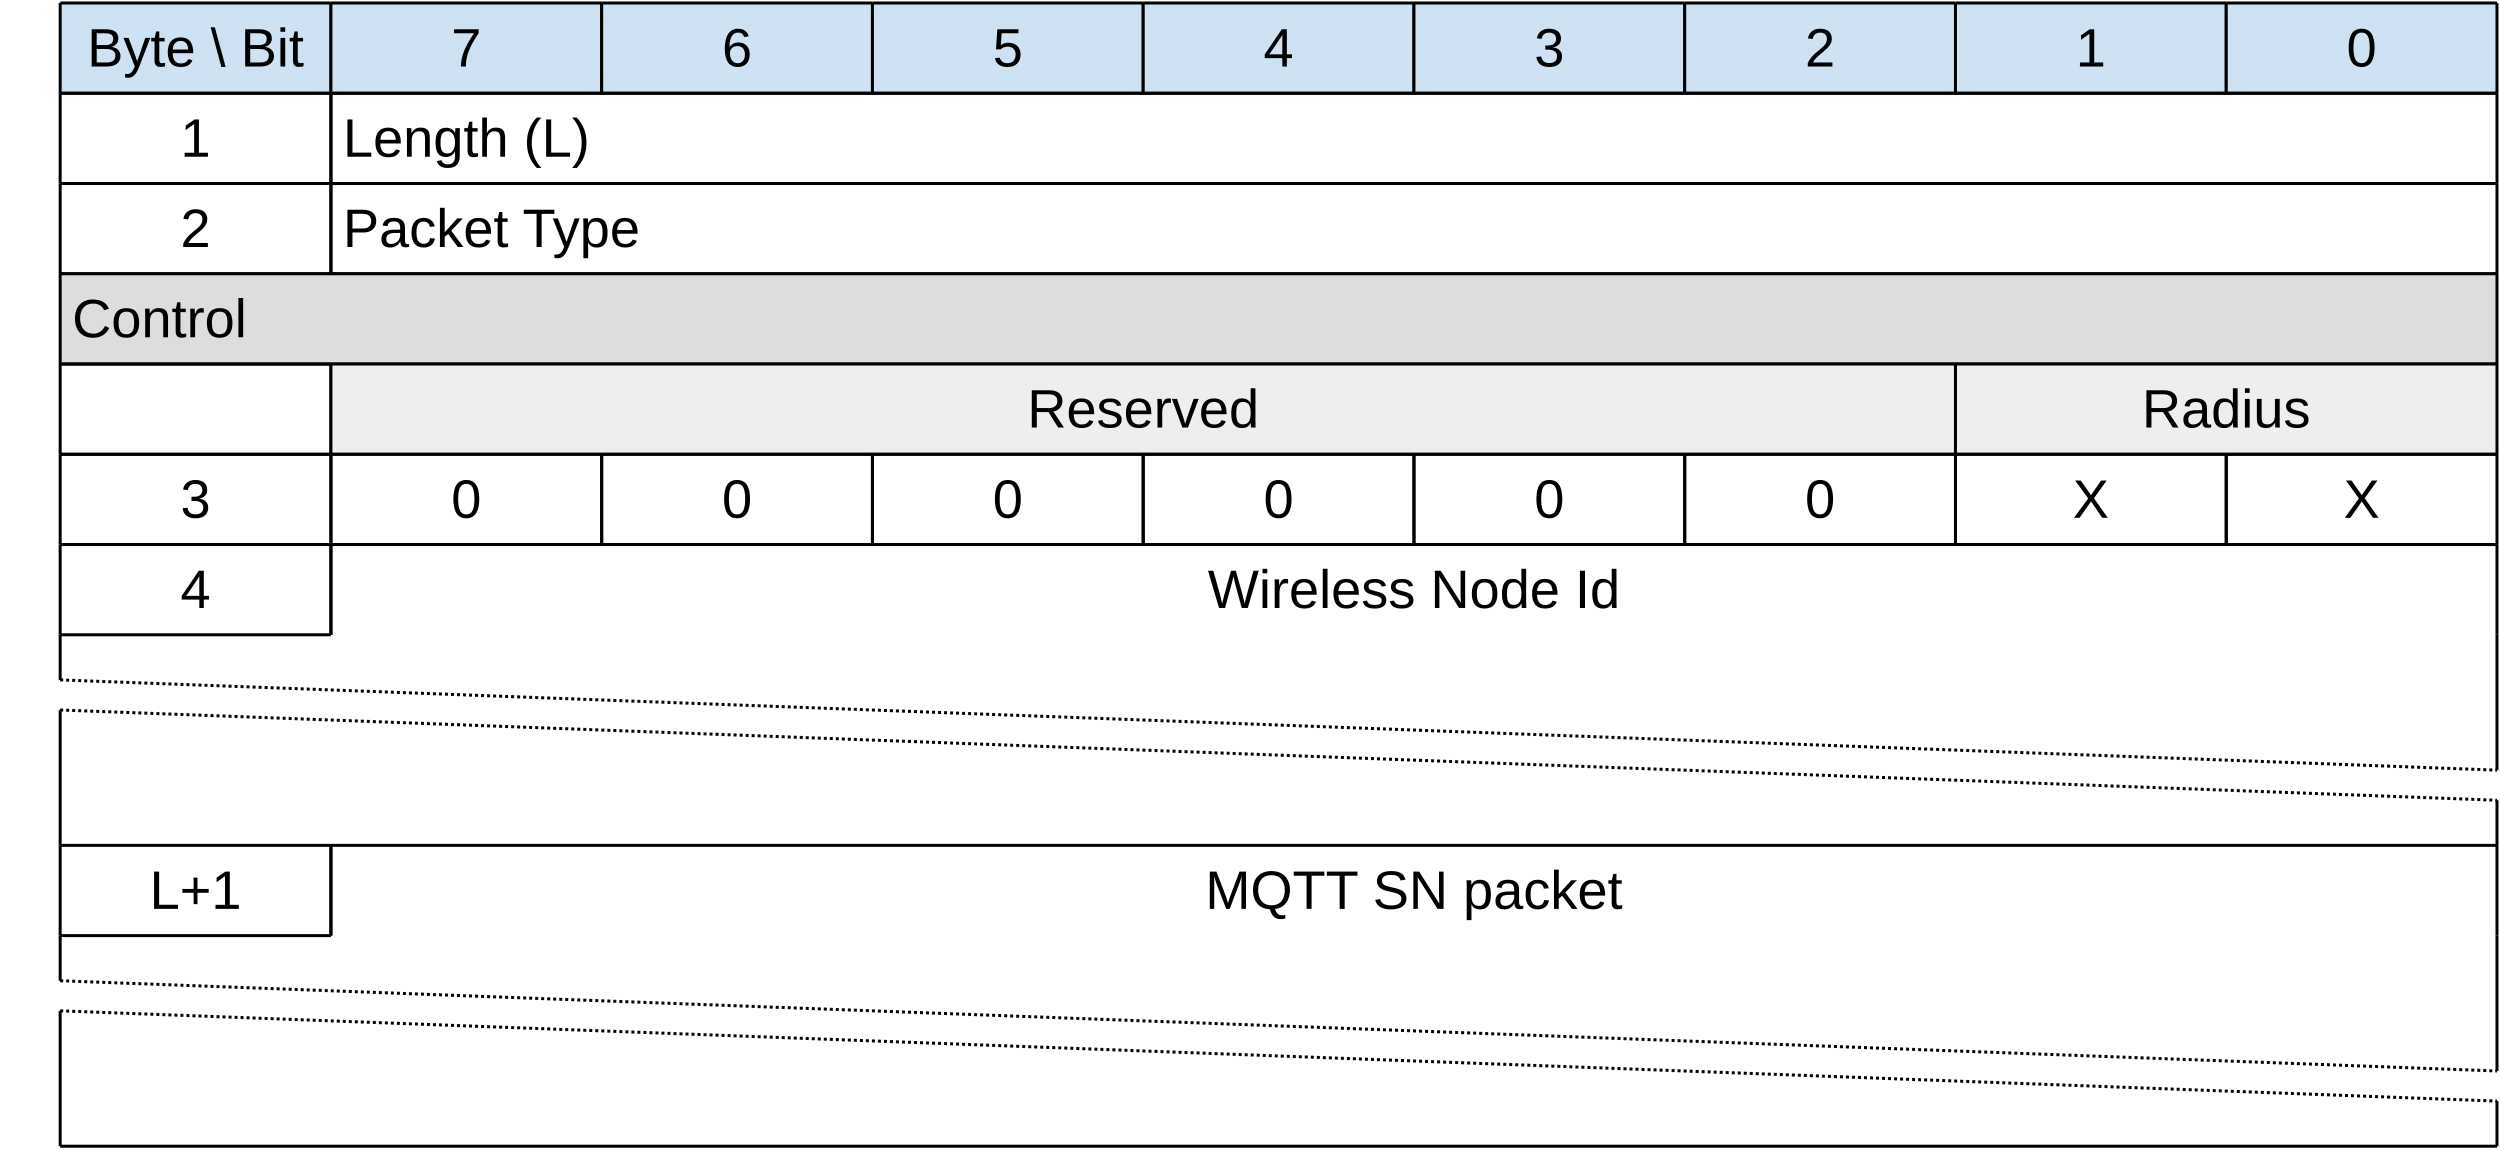
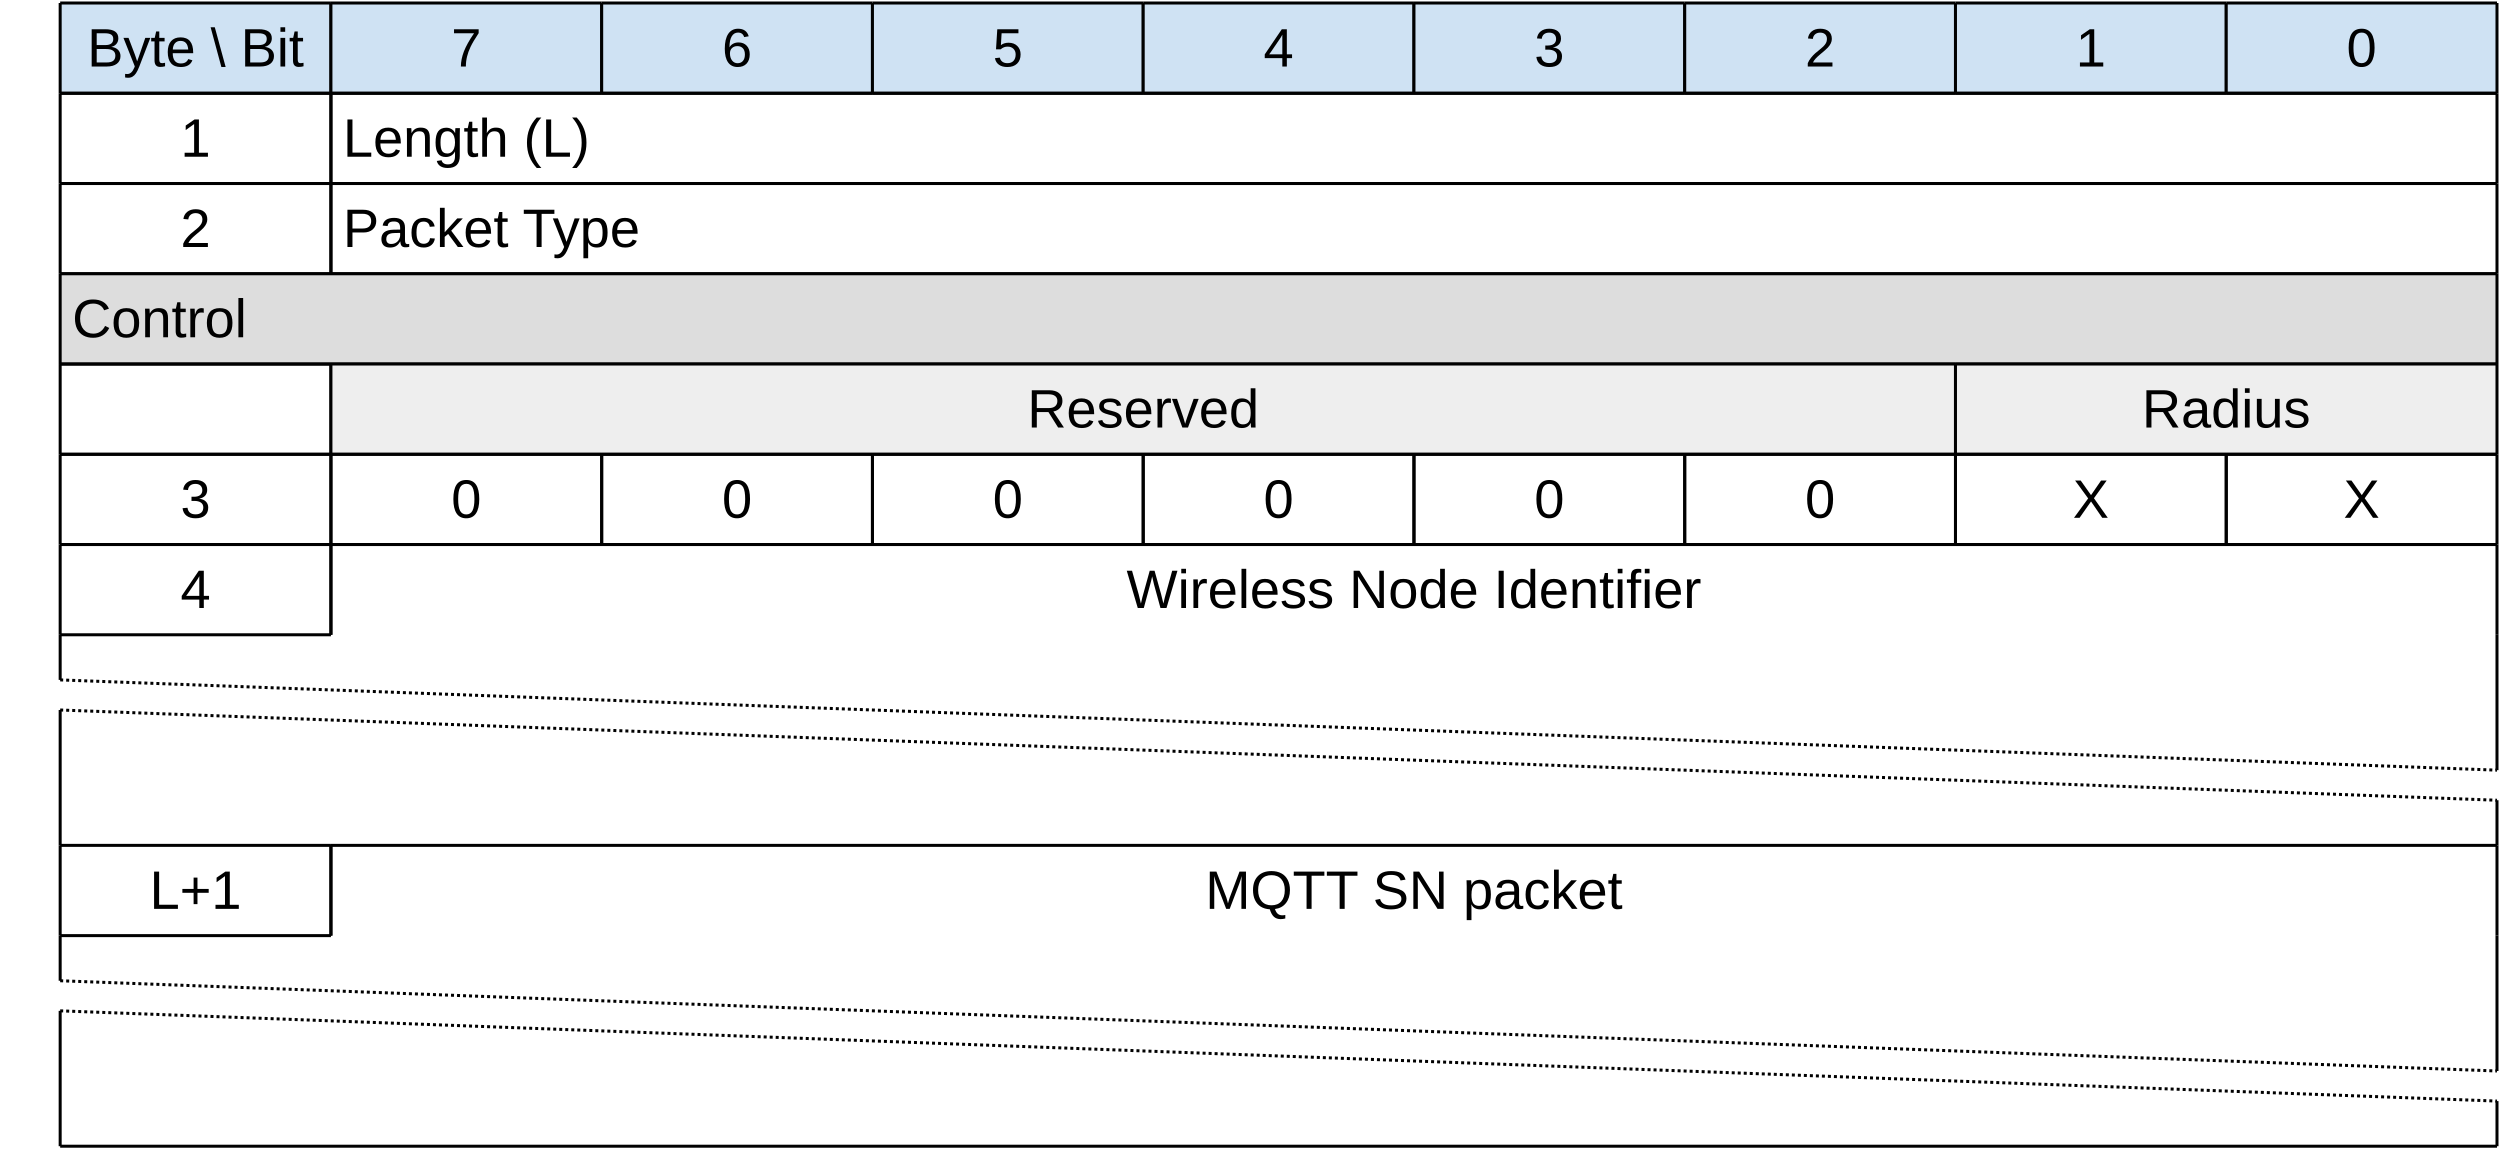
<svg xmlns="http://www.w3.org/2000/svg" version="1.0" width="831" height="382" viewBox="0 0 831 382">
  <rect x="20" y="1" height="30" width="90" fill="#cfe2f3" />
  <line x1="20" y1="1" x2="110" y2="1" stroke="#000000" stroke-width="1" />
  <line x1="20" y1="31" x2="110" y2="31" stroke="#000000" stroke-width="1" />
  <line x1="110" y1="1" x2="110" y2="31" stroke="#000000" stroke-width="1" />
  <line x1="20" y1="1" x2="20" y2="31" stroke="#000000" stroke-width="1" />
  <text font-size="18" font-family="Arial" x="65" y="17" text-anchor="middle" dominant-baseline="middle">Byte \ Bit</text>
  <rect x="110" y="1" height="30" width="90" fill="#cfe2f3" />
  <line x1="110" y1="1" x2="200" y2="1" stroke="#000000" stroke-width="1" />
  <line x1="110" y1="31" x2="200" y2="31" stroke="#000000" stroke-width="1" />
  <line x1="200" y1="1" x2="200" y2="31" stroke="#000000" stroke-width="1" />
  <line x1="110" y1="1" x2="110" y2="31" stroke="#000000" stroke-width="1" />
  <text font-size="18" font-family="Arial" x="155" y="17" text-anchor="middle" dominant-baseline="middle">7</text>
  <rect x="200" y="1" height="30" width="90" fill="#cfe2f3" />
  <line x1="200" y1="1" x2="290" y2="1" stroke="#000000" stroke-width="1" />
  <line x1="200" y1="31" x2="290" y2="31" stroke="#000000" stroke-width="1" />
  <line x1="290" y1="1" x2="290" y2="31" stroke="#000000" stroke-width="1" />
  <line x1="200" y1="1" x2="200" y2="31" stroke="#000000" stroke-width="1" />
  <text font-size="18" font-family="Arial" x="245" y="17" text-anchor="middle" dominant-baseline="middle">6</text>
  <rect x="290" y="1" height="30" width="90" fill="#cfe2f3" />
  <line x1="290" y1="1" x2="380" y2="1" stroke="#000000" stroke-width="1" />
  <line x1="290" y1="31" x2="380" y2="31" stroke="#000000" stroke-width="1" />
  <line x1="380" y1="1" x2="380" y2="31" stroke="#000000" stroke-width="1" />
  <line x1="290" y1="1" x2="290" y2="31" stroke="#000000" stroke-width="1" />
  <text font-size="18" font-family="Arial" x="335" y="17" text-anchor="middle" dominant-baseline="middle">5</text>
  <rect x="380" y="1" height="30" width="90" fill="#cfe2f3" />
  <line x1="380" y1="1" x2="470" y2="1" stroke="#000000" stroke-width="1" />
  <line x1="380" y1="31" x2="470" y2="31" stroke="#000000" stroke-width="1" />
  <line x1="470" y1="1" x2="470" y2="31" stroke="#000000" stroke-width="1" />
  <line x1="380" y1="1" x2="380" y2="31" stroke="#000000" stroke-width="1" />
  <text font-size="18" font-family="Arial" x="425" y="17" text-anchor="middle" dominant-baseline="middle">4</text>
  <rect x="470" y="1" height="30" width="90" fill="#cfe2f3" />
  <line x1="470" y1="1" x2="560" y2="1" stroke="#000000" stroke-width="1" />
  <line x1="470" y1="31" x2="560" y2="31" stroke="#000000" stroke-width="1" />
  <line x1="560" y1="1" x2="560" y2="31" stroke="#000000" stroke-width="1" />
  <line x1="470" y1="1" x2="470" y2="31" stroke="#000000" stroke-width="1" />
  <text font-size="18" font-family="Arial" x="515" y="17" text-anchor="middle" dominant-baseline="middle">3</text>
  <rect x="560" y="1" height="30" width="90" fill="#cfe2f3" />
  <line x1="560" y1="1" x2="650" y2="1" stroke="#000000" stroke-width="1" />
  <line x1="560" y1="31" x2="650" y2="31" stroke="#000000" stroke-width="1" />
  <line x1="650" y1="1" x2="650" y2="31" stroke="#000000" stroke-width="1" />
  <line x1="560" y1="1" x2="560" y2="31" stroke="#000000" stroke-width="1" />
  <text font-size="18" font-family="Arial" x="605" y="17" text-anchor="middle" dominant-baseline="middle">2</text>
  <rect x="650" y="1" height="30" width="90" fill="#cfe2f3" />
  <line x1="650" y1="1" x2="740" y2="1" stroke="#000000" stroke-width="1" />
  <line x1="650" y1="31" x2="740" y2="31" stroke="#000000" stroke-width="1" />
  <line x1="740" y1="1" x2="740" y2="31" stroke="#000000" stroke-width="1" />
  <line x1="650" y1="1" x2="650" y2="31" stroke="#000000" stroke-width="1" />
  <text font-size="18" font-family="Arial" x="695" y="17" text-anchor="middle" dominant-baseline="middle">1</text>
  <rect x="740" y="1" height="30" width="90" fill="#cfe2f3" />
  <line x1="740" y1="1" x2="830" y2="1" stroke="#000000" stroke-width="1" />
  <line x1="740" y1="31" x2="830" y2="31" stroke="#000000" stroke-width="1" />
  <line x1="830" y1="1" x2="830" y2="31" stroke="#000000" stroke-width="1" />
  <line x1="740" y1="1" x2="740" y2="31" stroke="#000000" stroke-width="1" />
  <text font-size="18" font-family="Arial" x="785" y="17" text-anchor="middle" dominant-baseline="middle">0</text>
  <text font-size="18" font-family="Arial" x="15" y="16" text-anchor="end"> </text>
  <text font-size="18" font-family="Arial" x="15" y="46" text-anchor="end"> </text>
  <line x1="20" y1="31" x2="110" y2="31" stroke="#000000" stroke-width="1" />
  <line x1="20" y1="61" x2="110" y2="61" stroke="#000000" stroke-width="1" />
  <line x1="110" y1="31" x2="110" y2="61" stroke="#000000" stroke-width="1" />
  <line x1="20" y1="31" x2="20" y2="61" stroke="#000000" stroke-width="1" />
  <text font-size="18" font-family="Arial" x="65" y="47" text-anchor="middle" dominant-baseline="middle">1</text>
  <line x1="110" y1="31" x2="830" y2="31" stroke="#000000" stroke-width="1" />
  <line x1="110" y1="61" x2="830" y2="61" stroke="#000000" stroke-width="1" />
  <line x1="830" y1="31" x2="830" y2="61" stroke="#000000" stroke-width="1" />
  <line x1="110" y1="31" x2="110" y2="61" stroke="#000000" stroke-width="1" />
  <text font-size="18" font-family="Arial" x="114" y="47" text-anchor="start" dominant-baseline="middle">Length (L)</text>
  <text font-size="18" font-family="Arial" x="15" y="76" text-anchor="end"> </text>
  <line x1="20" y1="61" x2="110" y2="61" stroke="#000000" stroke-width="1" />
  <line x1="20" y1="91" x2="110" y2="91" stroke="#000000" stroke-width="1" />
  <line x1="110" y1="61" x2="110" y2="91" stroke="#000000" stroke-width="1" />
  <line x1="20" y1="61" x2="20" y2="91" stroke="#000000" stroke-width="1" />
  <text font-size="18" font-family="Arial" x="65" y="77" text-anchor="middle" dominant-baseline="middle">2</text>
  <line x1="110" y1="61" x2="830" y2="61" stroke="#000000" stroke-width="1" />
  <line x1="110" y1="91" x2="830" y2="91" stroke="#000000" stroke-width="1" />
  <line x1="830" y1="61" x2="830" y2="91" stroke="#000000" stroke-width="1" />
  <line x1="110" y1="61" x2="110" y2="91" stroke="#000000" stroke-width="1" />
  <text font-size="18" font-family="Arial" x="114" y="77" text-anchor="start" dominant-baseline="middle">Packet Type</text>
  <text font-size="18" font-family="Arial" x="15" y="106" text-anchor="end"> </text>
  <rect x="20" y="91" height="30" width="810" fill="#dddddd" />
  <line x1="20" y1="91" x2="830" y2="91" stroke="#000000" stroke-width="1" />
  <line x1="20" y1="121" x2="830" y2="121" stroke="#000000" stroke-width="1" />
  <line x1="830" y1="91" x2="830" y2="121" stroke="#000000" stroke-width="1" />
  <line x1="20" y1="91" x2="20" y2="121" stroke="#000000" stroke-width="1" />
  <text font-size="18" font-family="Arial" x="24" y="107" text-anchor="start" dominant-baseline="middle">Control</text>
  <text font-size="18" font-family="Arial" x="15" y="136" text-anchor="end"> </text>
  <line x1="20" y1="121" x2="110" y2="121" stroke="#000000" stroke-width="1" />
  <line x1="20" y1="151" x2="110" y2="151" stroke="#000000" stroke-width="1" />
  <line x1="110" y1="121" x2="110" y2="151" stroke="#000000" stroke-width="1" />
  <line x1="20" y1="121" x2="20" y2="151" stroke="#000000" stroke-width="1" />
  <rect x="110" y="121" height="30" width="540" fill="#eeeeee" />
  <line x1="110" y1="121" x2="650" y2="121" stroke="#000000" stroke-width="1" />
  <line x1="110" y1="151" x2="650" y2="151" stroke="#000000" stroke-width="1" />
  <line x1="650" y1="121" x2="650" y2="151" stroke="#000000" stroke-width="1" />
  <line x1="110" y1="121" x2="110" y2="151" stroke="#000000" stroke-width="1" />
  <text font-size="18" font-family="Arial" x="380" y="137" text-anchor="middle" dominant-baseline="middle">Reserved</text>
  <rect x="650" y="121" height="30" width="180" fill="#eeeeee" />
  <line x1="650" y1="121" x2="830" y2="121" stroke="#000000" stroke-width="1" />
  <line x1="650" y1="151" x2="830" y2="151" stroke="#000000" stroke-width="1" />
  <line x1="830" y1="121" x2="830" y2="151" stroke="#000000" stroke-width="1" />
  <line x1="650" y1="121" x2="650" y2="151" stroke="#000000" stroke-width="1" />
  <text font-size="18" font-family="Arial" x="740" y="137" text-anchor="middle" dominant-baseline="middle">Radius</text>
  <text font-size="18" font-family="Arial" x="15" y="166" text-anchor="end"> </text>
  <line x1="20" y1="151" x2="110" y2="151" stroke="#000000" stroke-width="1" />
  <line x1="20" y1="181" x2="110" y2="181" stroke="#000000" stroke-width="1" />
  <line x1="110" y1="151" x2="110" y2="181" stroke="#000000" stroke-width="1" />
  <line x1="20" y1="151" x2="20" y2="181" stroke="#000000" stroke-width="1" />
  <text font-size="18" font-family="Arial" x="65" y="167" text-anchor="middle" dominant-baseline="middle">3</text>
  <line x1="110" y1="151" x2="200" y2="151" stroke="#000000" stroke-width="1" />
  <line x1="110" y1="181" x2="200" y2="181" stroke="#000000" stroke-width="1" />
  <line x1="200" y1="151" x2="200" y2="181" stroke="#000000" stroke-width="1" />
  <line x1="110" y1="151" x2="110" y2="181" stroke="#000000" stroke-width="1" />
  <text font-size="18" font-family="Arial" x="155" y="167" text-anchor="middle" dominant-baseline="middle">0</text>
  <line x1="200" y1="151" x2="290" y2="151" stroke="#000000" stroke-width="1" />
  <line x1="200" y1="181" x2="290" y2="181" stroke="#000000" stroke-width="1" />
  <line x1="290" y1="151" x2="290" y2="181" stroke="#000000" stroke-width="1" />
  <line x1="200" y1="151" x2="200" y2="181" stroke="#000000" stroke-width="1" />
  <text font-size="18" font-family="Arial" x="245" y="167" text-anchor="middle" dominant-baseline="middle">0</text>
  <line x1="290" y1="151" x2="380" y2="151" stroke="#000000" stroke-width="1" />
  <line x1="290" y1="181" x2="380" y2="181" stroke="#000000" stroke-width="1" />
  <line x1="380" y1="151" x2="380" y2="181" stroke="#000000" stroke-width="1" />
  <line x1="290" y1="151" x2="290" y2="181" stroke="#000000" stroke-width="1" />
  <text font-size="18" font-family="Arial" x="335" y="167" text-anchor="middle" dominant-baseline="middle">0</text>
  <line x1="380" y1="151" x2="470" y2="151" stroke="#000000" stroke-width="1" />
  <line x1="380" y1="181" x2="470" y2="181" stroke="#000000" stroke-width="1" />
  <line x1="470" y1="151" x2="470" y2="181" stroke="#000000" stroke-width="1" />
  <line x1="380" y1="151" x2="380" y2="181" stroke="#000000" stroke-width="1" />
  <text font-size="18" font-family="Arial" x="425" y="167" text-anchor="middle" dominant-baseline="middle">0</text>
  <line x1="470" y1="151" x2="560" y2="151" stroke="#000000" stroke-width="1" />
  <line x1="470" y1="181" x2="560" y2="181" stroke="#000000" stroke-width="1" />
  <line x1="560" y1="151" x2="560" y2="181" stroke="#000000" stroke-width="1" />
  <line x1="470" y1="151" x2="470" y2="181" stroke="#000000" stroke-width="1" />
  <text font-size="18" font-family="Arial" x="515" y="167" text-anchor="middle" dominant-baseline="middle">0</text>
  <line x1="560" y1="151" x2="650" y2="151" stroke="#000000" stroke-width="1" />
  <line x1="560" y1="181" x2="650" y2="181" stroke="#000000" stroke-width="1" />
  <line x1="650" y1="151" x2="650" y2="181" stroke="#000000" stroke-width="1" />
  <line x1="560" y1="151" x2="560" y2="181" stroke="#000000" stroke-width="1" />
  <text font-size="18" font-family="Arial" x="605" y="167" text-anchor="middle" dominant-baseline="middle">0</text>
  <line x1="650" y1="151" x2="740" y2="151" stroke="#000000" stroke-width="1" />
  <line x1="650" y1="181" x2="740" y2="181" stroke="#000000" stroke-width="1" />
  <line x1="740" y1="151" x2="740" y2="181" stroke="#000000" stroke-width="1" />
  <line x1="650" y1="151" x2="650" y2="181" stroke="#000000" stroke-width="1" />
  <text font-size="18" font-family="Arial" x="695" y="167" text-anchor="middle" dominant-baseline="middle">X</text>
  <line x1="740" y1="151" x2="830" y2="151" stroke="#000000" stroke-width="1" />
  <line x1="740" y1="181" x2="830" y2="181" stroke="#000000" stroke-width="1" />
  <line x1="830" y1="151" x2="830" y2="181" stroke="#000000" stroke-width="1" />
  <line x1="740" y1="151" x2="740" y2="181" stroke="#000000" stroke-width="1" />
  <text font-size="18" font-family="Arial" x="785" y="167" text-anchor="middle" dominant-baseline="middle">X</text>
  <text font-size="18" font-family="Arial" x="15" y="196" text-anchor="end"> </text>
  <line x1="20" y1="181" x2="110" y2="181" stroke="#000000" stroke-width="1" />
  <line x1="20" y1="211" x2="110" y2="211" stroke="#000000" stroke-width="1" />
  <line x1="110" y1="181" x2="110" y2="211" stroke="#000000" stroke-width="1" />
  <line x1="20" y1="181" x2="20" y2="211" stroke="#000000" stroke-width="1" />
  <text font-size="18" font-family="Arial" x="65" y="197" text-anchor="middle" dominant-baseline="middle">4</text>
  <line x1="110" y1="181" x2="830" y2="181" stroke="#000000" stroke-width="1" />
  <line x1="830" y1="181" x2="830" y2="211" stroke="#000000" stroke-width="1" />
  <line x1="110" y1="181" x2="110" y2="211" stroke="#000000" stroke-width="1" />
-   <text font-size="18" font-family="Arial" x="470" y="197" text-anchor="middle" dominant-baseline="middle">Wireless Node Id</text>
+   <text font-size="18" font-family="Arial" x="470" y="197" text-anchor="middle" dominant-baseline="middle">Wireless Node Identifier</text>
  <text font-size="18" font-family="Arial" x="15" y="226" text-anchor="end"> </text>
  <line x1="20" y1="211" x2="20" y2="226" stroke="#000000" stroke-width="1" />
  <line x1="830" y1="211" x2="830" y2="256" stroke="#000000" stroke-width="1" />
  <line stroke-dasharray="1,1" x1="20" y1="226" x2="830" y2="256" stroke="#000000" stroke-width="1" />
  <line x1="20" y1="236" x2="20" y2="281" stroke="#000000" stroke-width="1" />
  <line x1="830" y1="266" x2="830" y2="281" stroke="#000000" stroke-width="1" />
  <line stroke-dasharray="1,1" x1="20" y1="236" x2="830" y2="266" stroke="#000000" stroke-width="1" />
  <text font-size="18" font-family="Arial" x="15" y="296" text-anchor="end"> </text>
  <line x1="20" y1="281" x2="110" y2="281" stroke="#000000" stroke-width="1" />
  <line x1="20" y1="311" x2="110" y2="311" stroke="#000000" stroke-width="1" />
  <line x1="110" y1="281" x2="110" y2="311" stroke="#000000" stroke-width="1" />
  <line x1="20" y1="281" x2="20" y2="311" stroke="#000000" stroke-width="1" />
  <text font-size="18" font-family="Arial" x="65" y="297" text-anchor="middle" dominant-baseline="middle">L+1</text>
  <line x1="110" y1="281" x2="830" y2="281" stroke="#000000" stroke-width="1" />
  <line x1="830" y1="281" x2="830" y2="311" stroke="#000000" stroke-width="1" />
  <line x1="110" y1="281" x2="110" y2="311" stroke="#000000" stroke-width="1" />
  <text font-size="18" font-family="Arial" x="470" y="297" text-anchor="middle" dominant-baseline="middle">MQTT SN packet</text>
  <text font-size="18" font-family="Arial" x="15" y="296" text-anchor="end"> </text>
  <text font-size="18" font-family="Arial" x="15" y="326" text-anchor="end"> </text>
  <line x1="20" y1="311" x2="20" y2="326" stroke="#000000" stroke-width="1" />
  <line x1="830" y1="311" x2="830" y2="356" stroke="#000000" stroke-width="1" />
  <line stroke-dasharray="1,1" x1="20" y1="326" x2="830" y2="356" stroke="#000000" stroke-width="1" />
  <line x1="20" y1="336" x2="20" y2="381" stroke="#000000" stroke-width="1" />
  <line x1="830" y1="366" x2="830" y2="381" stroke="#000000" stroke-width="1" />
  <line stroke-dasharray="1,1" x1="20" y1="336" x2="830" y2="366" stroke="#000000" stroke-width="1" />
  <text font-size="18" font-family="Arial" x="15" y="396" text-anchor="end"> </text>
  <line x1="20" y1="381" x2="830" y2="381" stroke="#000000" stroke-width="1" />
</svg>
